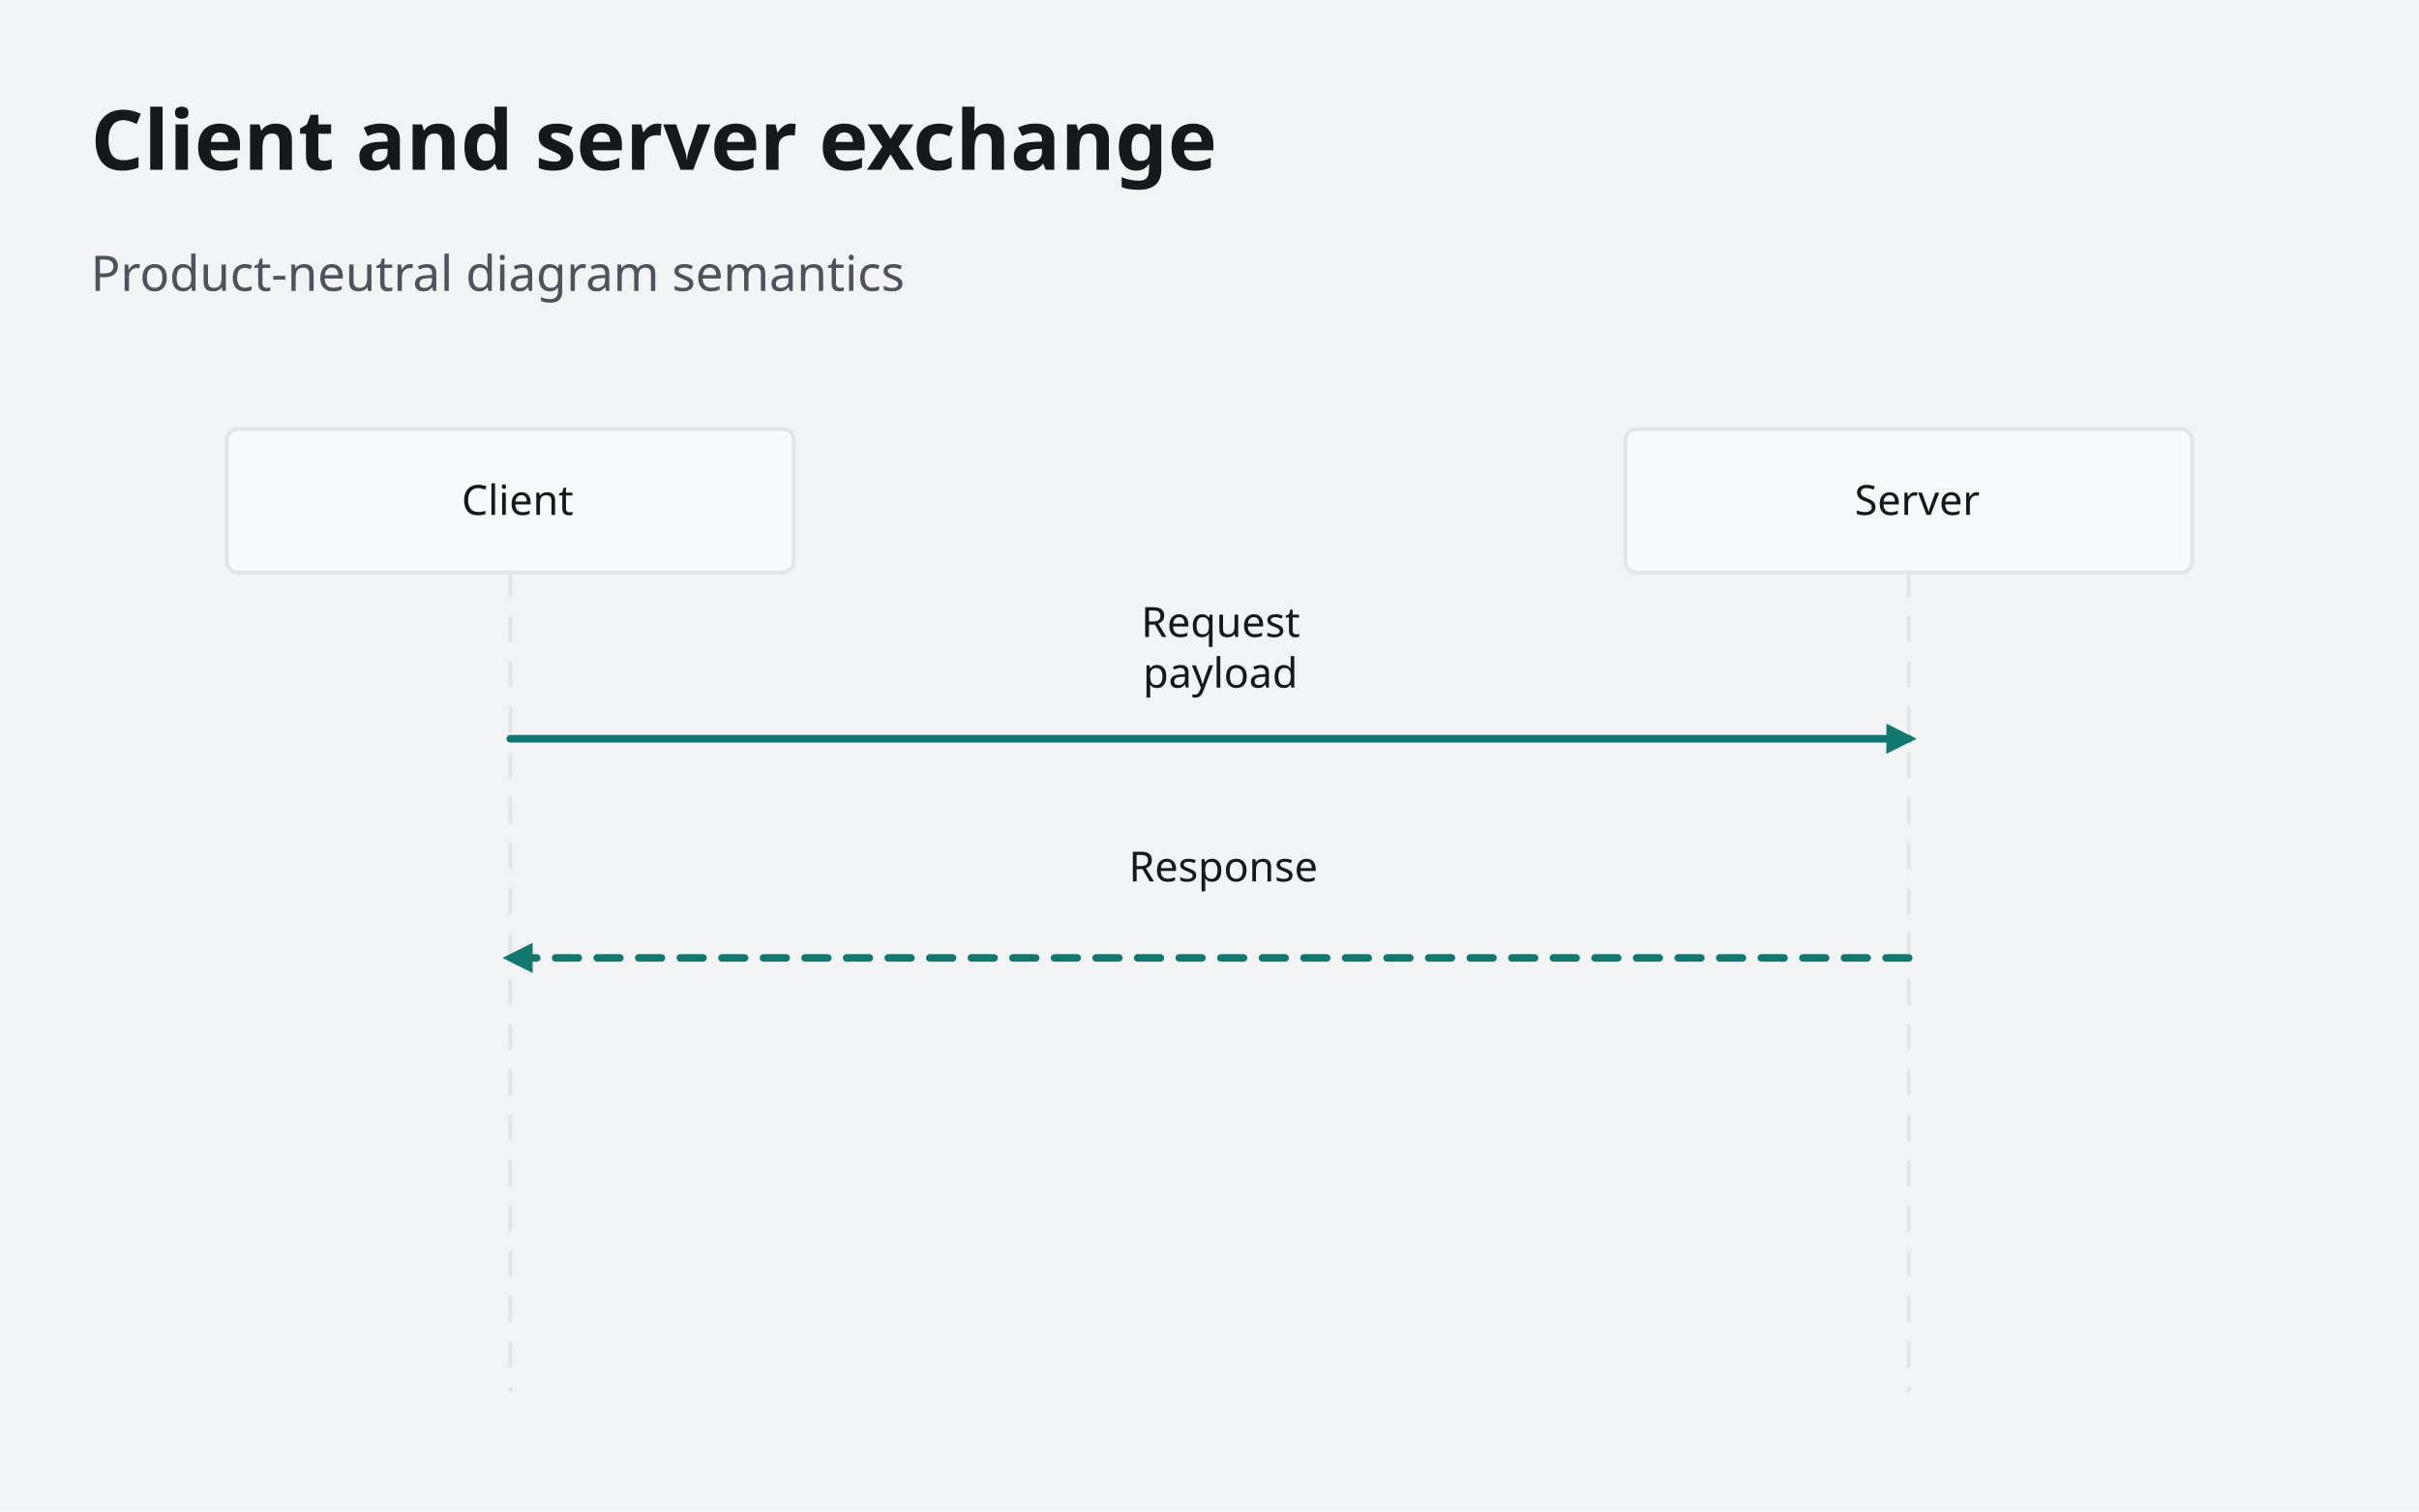
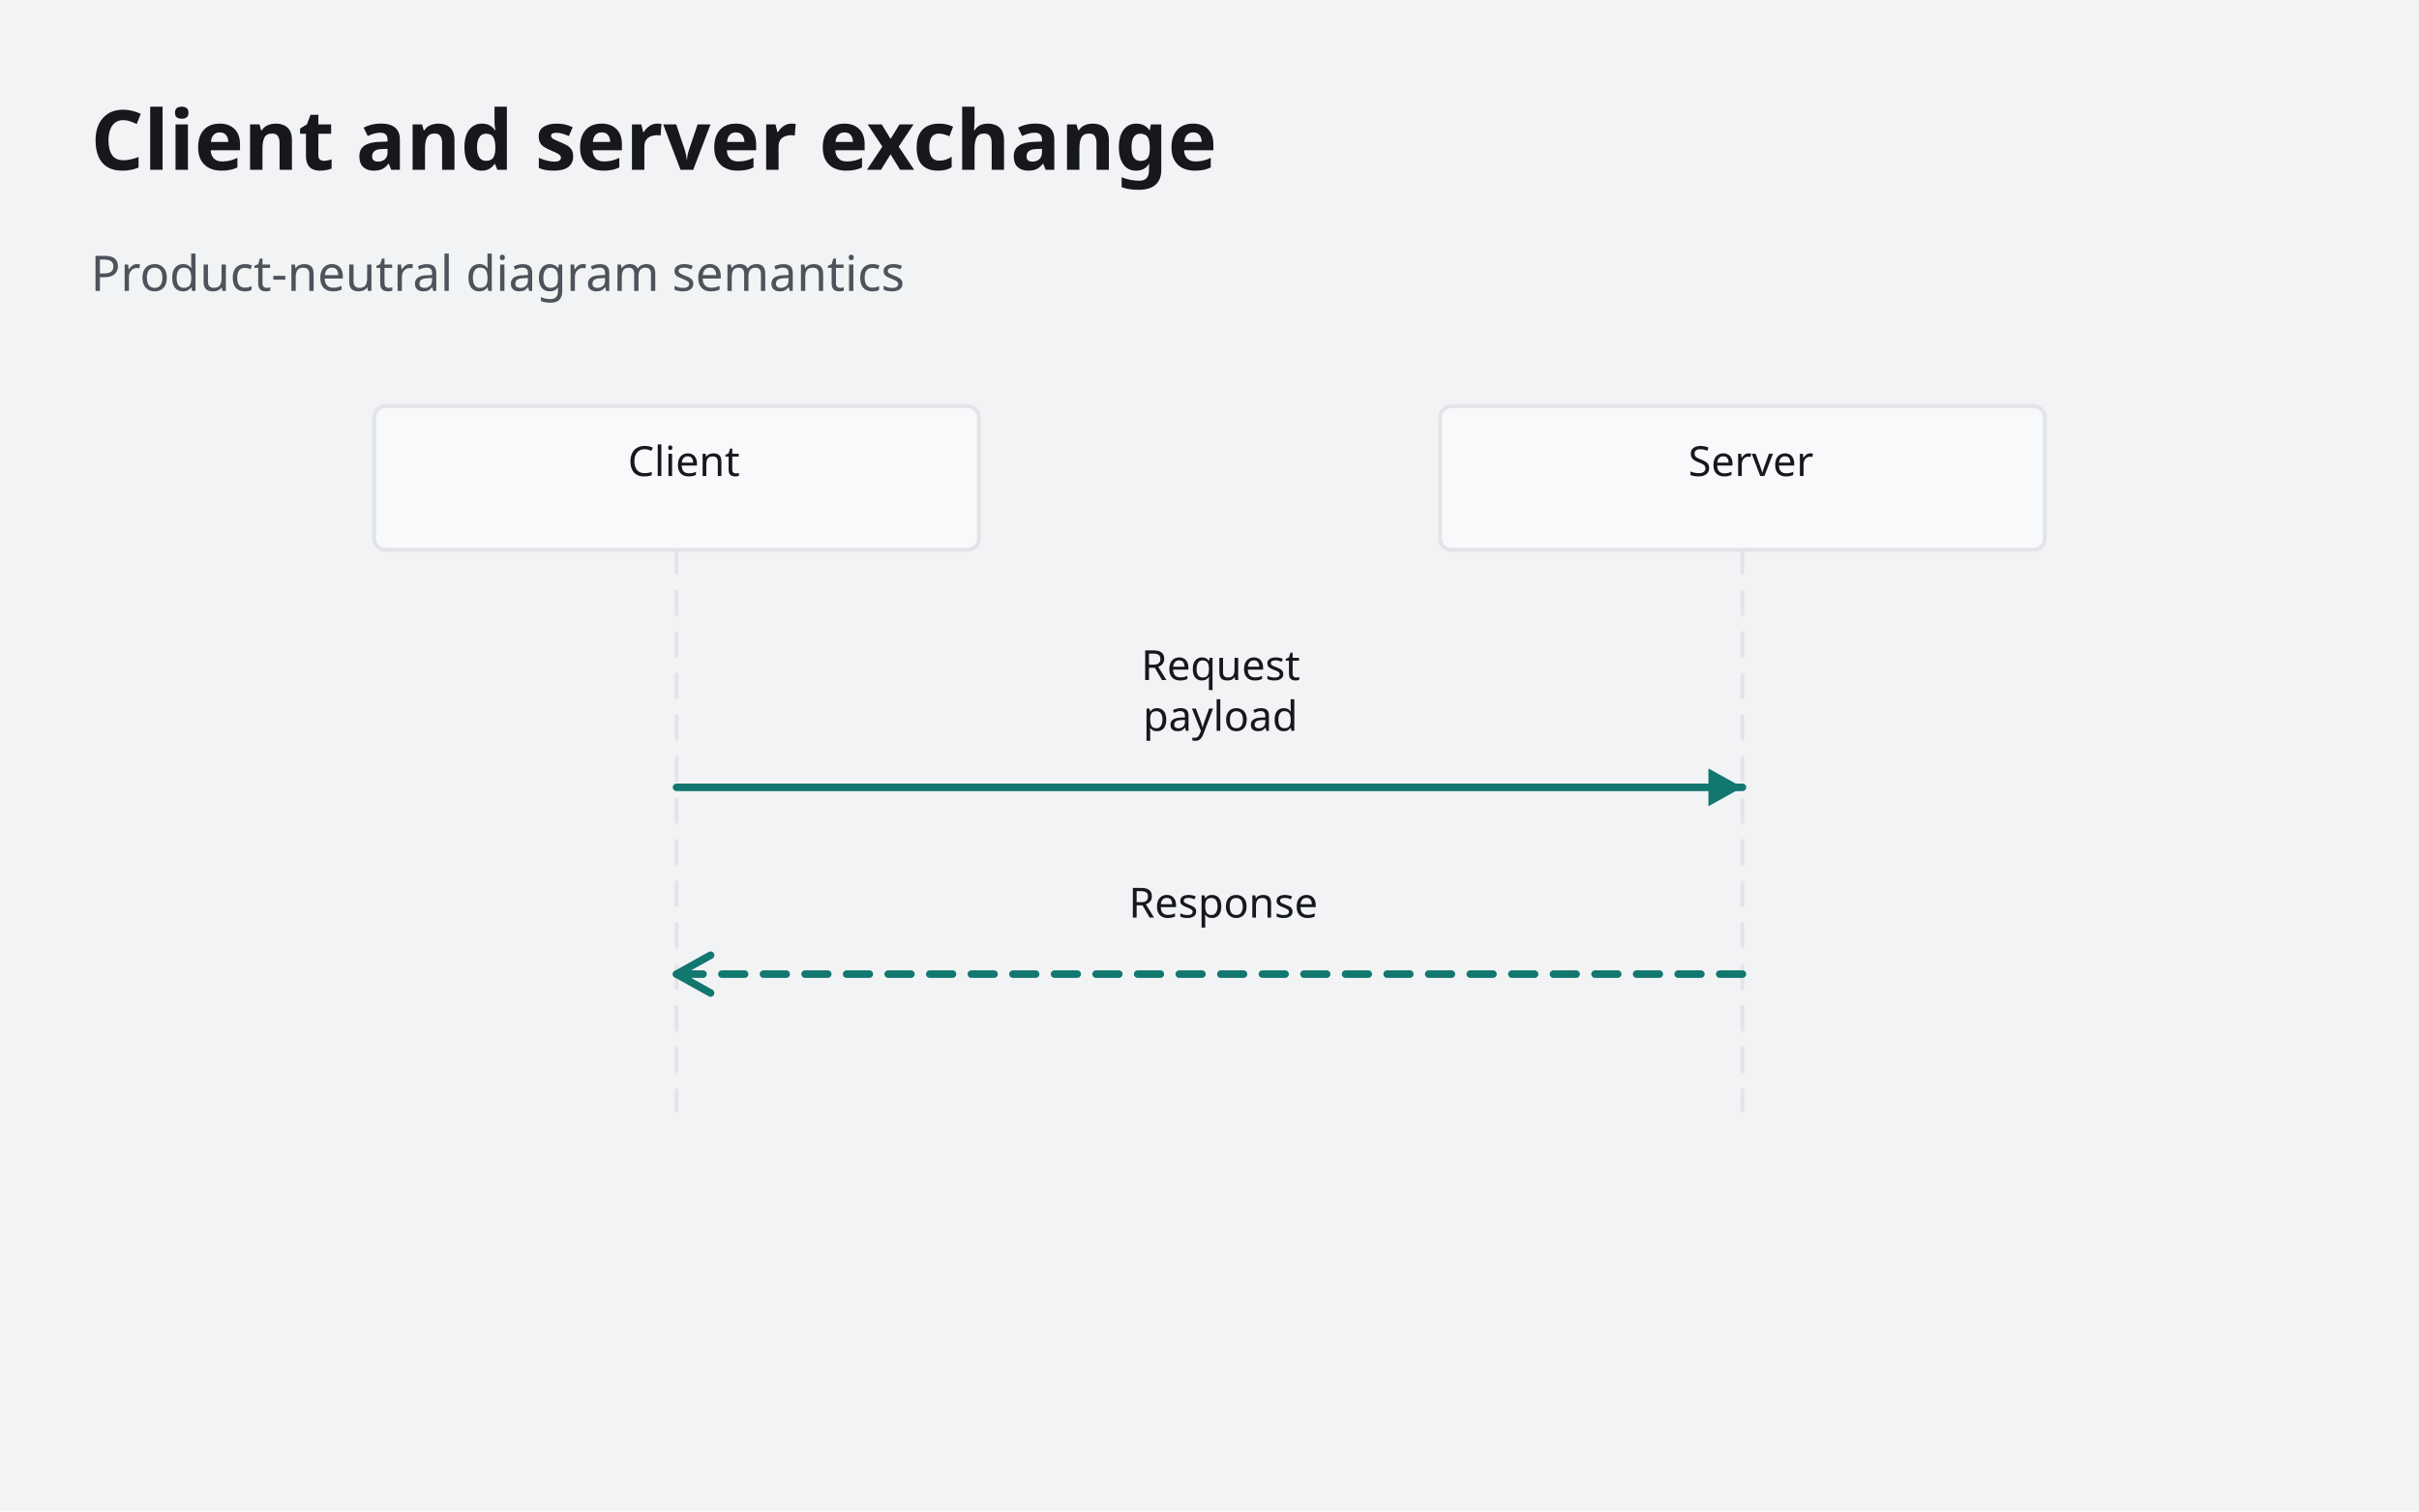
- <svg xmlns="http://www.w3.org/2000/svg" width="640" height="400" viewBox="0 0 640 400" role="img" aria-label="Client and server exchange" aria-describedby="sequence-feasibility-light-description">
+ <svg xmlns="http://www.w3.org/2000/svg" width="640" height="400" viewBox="0 0 640 400" stroke-linecap="round" stroke-linejoin="round" role="img" aria-label="Client and server exchange" aria-labelledby="sequence-feasibility-light-title" aria-describedby="sequence-feasibility-light-description">
  <defs>
-     <clipPath id="sequence-feasibility-light-clip-1">
+     <clipPath id="sequence-feasibility-light-clip-1" clipPathUnits="userSpaceOnUse">
      <rect x="24" y="24" width="592" height="352" />
    </clipPath>
  </defs>
-   <rect x="0" y="0" width="640" height="400" rx="0" data-cfx-role="background" fill="#F2F3F4" fill-rule="evenodd" stroke="none" stroke-width="1" stroke-linecap="round" stroke-linejoin="round" />
+   <rect x="0" y="0" width="640" height="400" rx="0" data-cfx-role="background" fill="#F2F3F4" stroke="none" stroke-width="1" />
  <g clip-path="url(#sequence-feasibility-light-clip-1)">
    <g data-cfx-role="frame-heading">
-       <text x="24" y="44.947" font-family="CFX Proof Carlito" font-size="22" font-weight="600" font-style="normal" fill="#16181C" xml:space="preserve" style="white-space:pre">Client and server exchange</text>
+       <text x="24" y="44.947" font-family="CFX Proof Carlito" font-size="22" font-weight="600" font-style="normal" fill="#16181C" xml:space="preserve" style="white-space:pre;font-language-override:normal;font-palette:normal">Client and server exchange</text>
    </g>
    <g data-cfx-role="frame-heading">
-       <text x="24" y="76.978" font-family="CFX Proof Carlito" font-size="13" font-weight="400" font-style="normal" fill="#4D525B" xml:space="preserve" style="white-space:pre">Product-neutral diagram semantics</text>
+       <text x="24" y="76.978" font-family="CFX Proof Carlito" font-size="13" font-weight="400" font-style="normal" fill="#4D525B" xml:space="preserve" style="white-space:pre;font-language-override:normal;font-palette:normal">Product-neutral diagram semantics</text>
    </g>
  </g>
-   <g id="sequence-feasibility-light-node-5" data-cfx-source-id="client" data-cfx-role="sequence-participant" data-kind="Participant">
-     <line x1="135" y1="151.5" x2="135" y2="368" data-cfx-role="sequence-lifeline" fill="none" fill-rule="evenodd" stroke="#E2E4E7" stroke-width="1" stroke-linecap="round" stroke-linejoin="round" stroke-dasharray="6 6" />
-     <rect x="60" y="113.5" width="150" height="38" rx="3" fill="#F8F9FA" fill-rule="evenodd" stroke="#E2E4E7" stroke-width="1" stroke-linecap="round" stroke-linejoin="round" />
-     <g data-cfx-role="sequence-participant-label">
-       <text x="122.125" y="136.26" font-family="CFX Proof Carlito" font-size="11" font-weight="400" font-style="normal" fill="#16181C" xml:space="preserve" style="white-space:pre">Client</text>
+   <line x1="179" y1="145.5" x2="179" y2="293.783" data-cfx-role="sequence-lifeline" fill="none" stroke="#E2E4E7" stroke-width="1" stroke-dasharray="6 5" />
+   <line x1="461" y1="145.5" x2="461" y2="293.783" data-cfx-role="sequence-lifeline" fill="none" stroke="#E2E4E7" stroke-width="1" stroke-dasharray="6 5" />
+   <g id="sequence-feasibility-light-node-7" data-cfx-source-id="client" data-cfx-role="sequence-participant" data-label="Client">
+     <rect x="99" y="107.5" width="160" height="38" rx="3" data-cfx-role="sequence-participant-box" fill="#F8F9FA" stroke="#E2E4E7" stroke-width="1" />
+     <g data-cfx-role="sequence-label">
+       <text x="166.125" y="125.974" font-family="CFX Proof Carlito" font-size="11" font-weight="400" font-style="normal" fill="#16181C" xml:space="preserve" style="white-space:pre;font-language-override:normal;font-palette:normal">Client</text>
    </g>
  </g>
-   <g id="sequence-feasibility-light-node-10" data-cfx-source-id="server" data-cfx-role="sequence-participant" data-kind="Participant">
-     <line x1="505" y1="151.5" x2="505" y2="368" data-cfx-role="sequence-lifeline" fill="none" fill-rule="evenodd" stroke="#E2E4E7" stroke-width="1" stroke-linecap="round" stroke-linejoin="round" stroke-dasharray="6 6" />
-     <rect x="430" y="113.5" width="150" height="38" rx="3" fill="#F8F9FA" fill-rule="evenodd" stroke="#E2E4E7" stroke-width="1" stroke-linecap="round" stroke-linejoin="round" />
-     <g data-cfx-role="sequence-participant-label">
-       <text x="490.683" y="136.26" font-family="CFX Proof Carlito" font-size="11" font-weight="400" font-style="normal" fill="#16181C" xml:space="preserve" style="white-space:pre">Server</text>
+   <g id="sequence-feasibility-light-node-11" data-cfx-source-id="server" data-cfx-role="sequence-participant" data-label="Server">
+     <rect x="381" y="107.5" width="160" height="38" rx="3" data-cfx-role="sequence-participant-box" fill="#F8F9FA" stroke="#E2E4E7" stroke-width="1" />
+     <g data-cfx-role="sequence-label">
+       <text x="446.683" y="125.974" font-family="CFX Proof Carlito" font-size="11" font-weight="400" font-style="normal" fill="#16181C" xml:space="preserve" style="white-space:pre;font-language-override:normal;font-palette:normal">Server</text>
    </g>
  </g>
-   <g id="sequence-feasibility-light-node-15" data-cfx-source-id="session-message-0" data-cfx-role="sequence-message" data-kind="Call" data-source="client" data-target="server">
-     <line x1="135" y1="195.5" x2="505" y2="195.5" fill="none" fill-rule="evenodd" stroke="#11776F" stroke-width="2" stroke-linecap="round" stroke-linejoin="round" />
-     <path d="M 499.08 191.5 L 507.08 195.5 L 499.08 199.5 Z" data-cfx-role="sequence-arrow" fill="#11776F" fill-rule="evenodd" stroke="none" stroke-width="1" stroke-linecap="round" stroke-linejoin="round" />
-     <g data-cfx-role="sequence-message-label">
-       <text x="301.926" y="168.546" font-family="CFX Proof Carlito" font-size="11" font-weight="400" font-style="normal" fill="#16181C" xml:space="preserve" style="white-space:pre">Request</text>
-       <text x="302.402" y="181.974" font-family="CFX Proof Carlito" font-size="11" font-weight="400" font-style="normal" fill="#16181C" xml:space="preserve" style="white-space:pre">payload</text>
+   <g id="sequence-feasibility-light-node-15" data-cfx-source-id="message-1" data-cfx-role="sequence-message" data-kind="Call" data-label="Request&#10;payload" data-source="client" data-target="server">
+     <path d="M 179 208.355 L 461 208.355" data-cfx-role="sequence-message-line" fill="none" stroke="#11776F" stroke-width="2" />
+     <path d="M 461 208.355 L 452 203.355 L 452 213.355 Z" data-cfx-role="sequence-call-arrow" fill="#11776F" stroke="none" stroke-width="1" fill-rule="evenodd" />
+     <g data-cfx-role="sequence-label">
+       <text x="301.926" y="179.974" font-family="CFX Proof Carlito" font-size="11" font-weight="400" font-style="normal" fill="#16181C" xml:space="preserve" style="white-space:pre;font-language-override:normal;font-palette:normal">Request</text>
+       <text x="302.402" y="193.401" font-family="CFX Proof Carlito" font-size="11" font-weight="400" font-style="normal" fill="#16181C" xml:space="preserve" style="white-space:pre;font-language-override:normal;font-palette:normal">payload</text>
    </g>
  </g>
-   <g id="sequence-feasibility-light-node-20" data-cfx-source-id="session-message-1" data-cfx-role="sequence-message" data-kind="Return" data-source="server" data-target="client">
-     <line x1="505" y1="253.5" x2="135" y2="253.5" fill="none" fill-rule="evenodd" stroke="#11776F" stroke-width="2" stroke-linecap="round" stroke-linejoin="round" stroke-dasharray="6 5" />
-     <path d="M 140.92 257.5 L 132.92 253.5 L 140.92 249.5 Z" data-cfx-role="sequence-arrow" fill="#11776F" fill-rule="evenodd" stroke="none" stroke-width="1" stroke-linecap="round" stroke-linejoin="round" />
-     <g data-cfx-role="sequence-message-label">
-       <text x="298.655" y="233.26" font-family="CFX Proof Carlito" font-size="11" font-weight="400" font-style="normal" fill="#16181C" xml:space="preserve" style="white-space:pre">Response</text>
+   <g id="sequence-feasibility-light-node-20" data-cfx-source-id="message-2" data-cfx-role="sequence-message" data-kind="Return" data-label="Response" data-source="server" data-target="client">
+     <path d="M 461 257.783 L 179 257.783" data-cfx-role="sequence-message-line" fill="none" stroke="#11776F" stroke-width="2" stroke-dasharray="6 5" />
+     <line x1="188" y1="252.783" x2="179" y2="257.783" data-cfx-role="sequence-return-arrow" fill="none" stroke="#11776F" stroke-width="2" />
+     <line x1="188" y1="262.783" x2="179" y2="257.783" fill="none" stroke="#11776F" stroke-width="2" />
+     <g data-cfx-role="sequence-label">
+       <text x="298.655" y="242.829" font-family="CFX Proof Carlito" font-size="11" font-weight="400" font-style="normal" fill="#16181C" xml:space="preserve" style="white-space:pre;font-language-override:normal;font-palette:normal">Response</text>
    </g>
  </g>
</svg>
